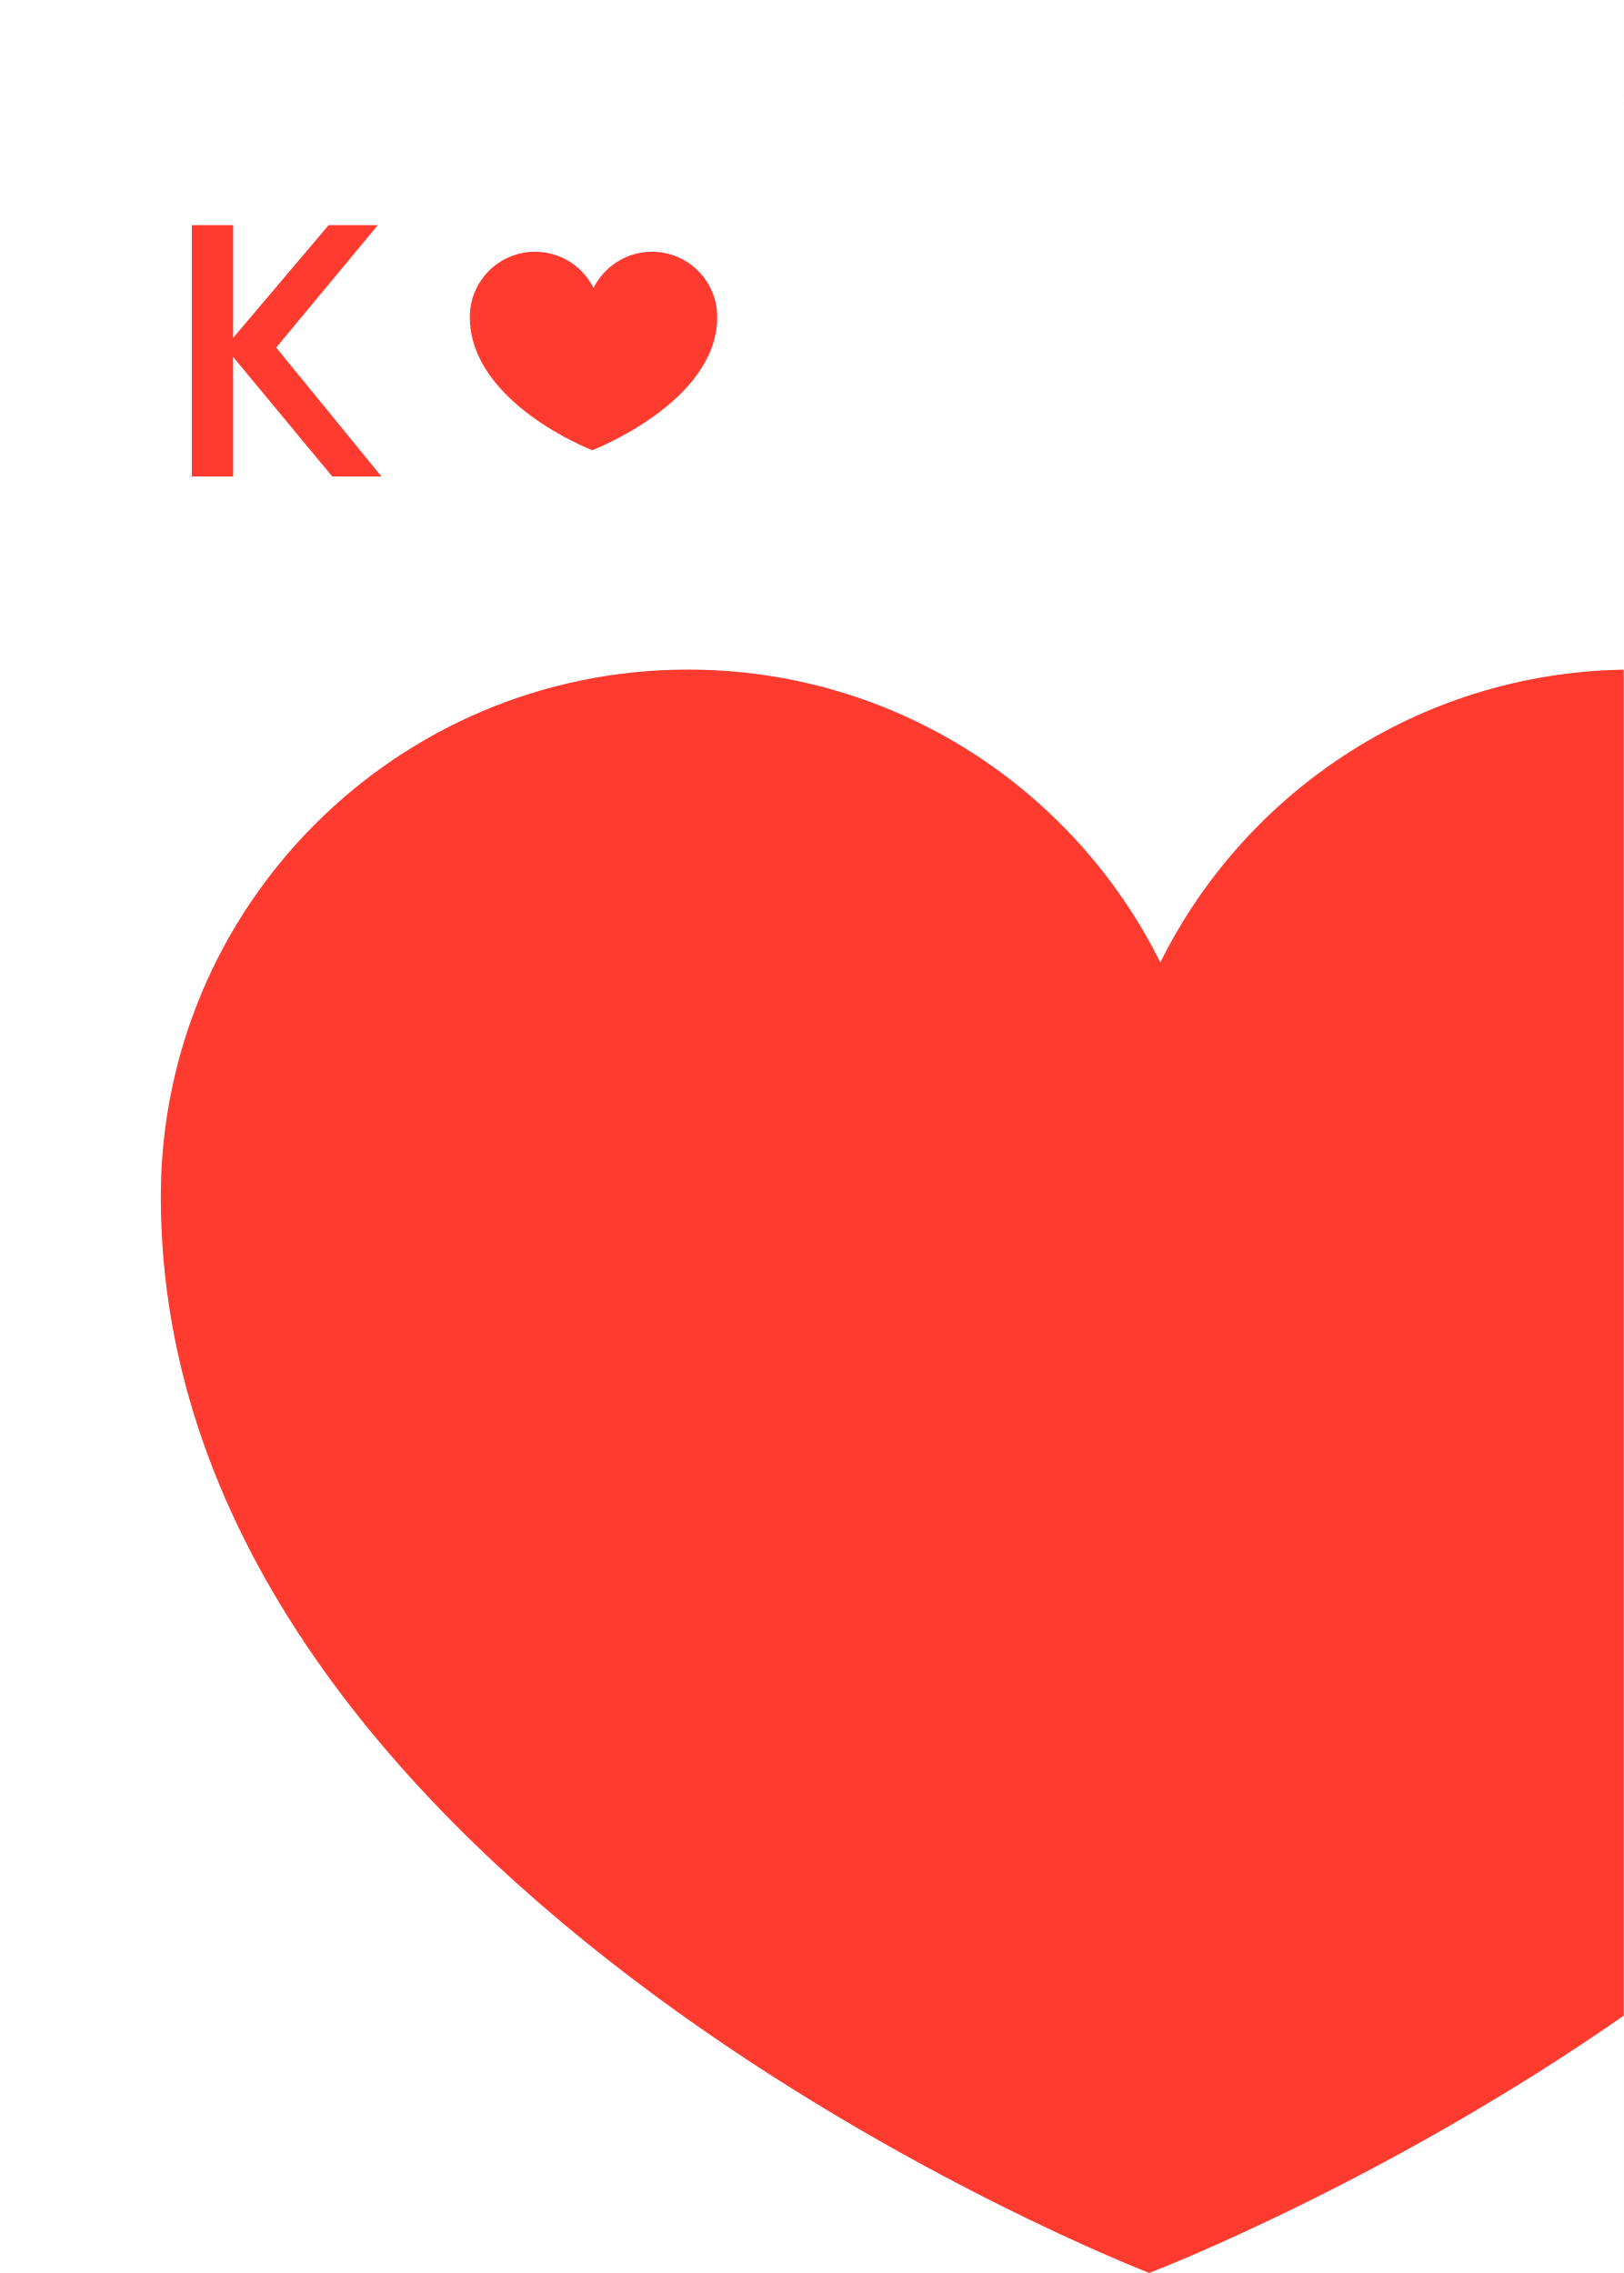
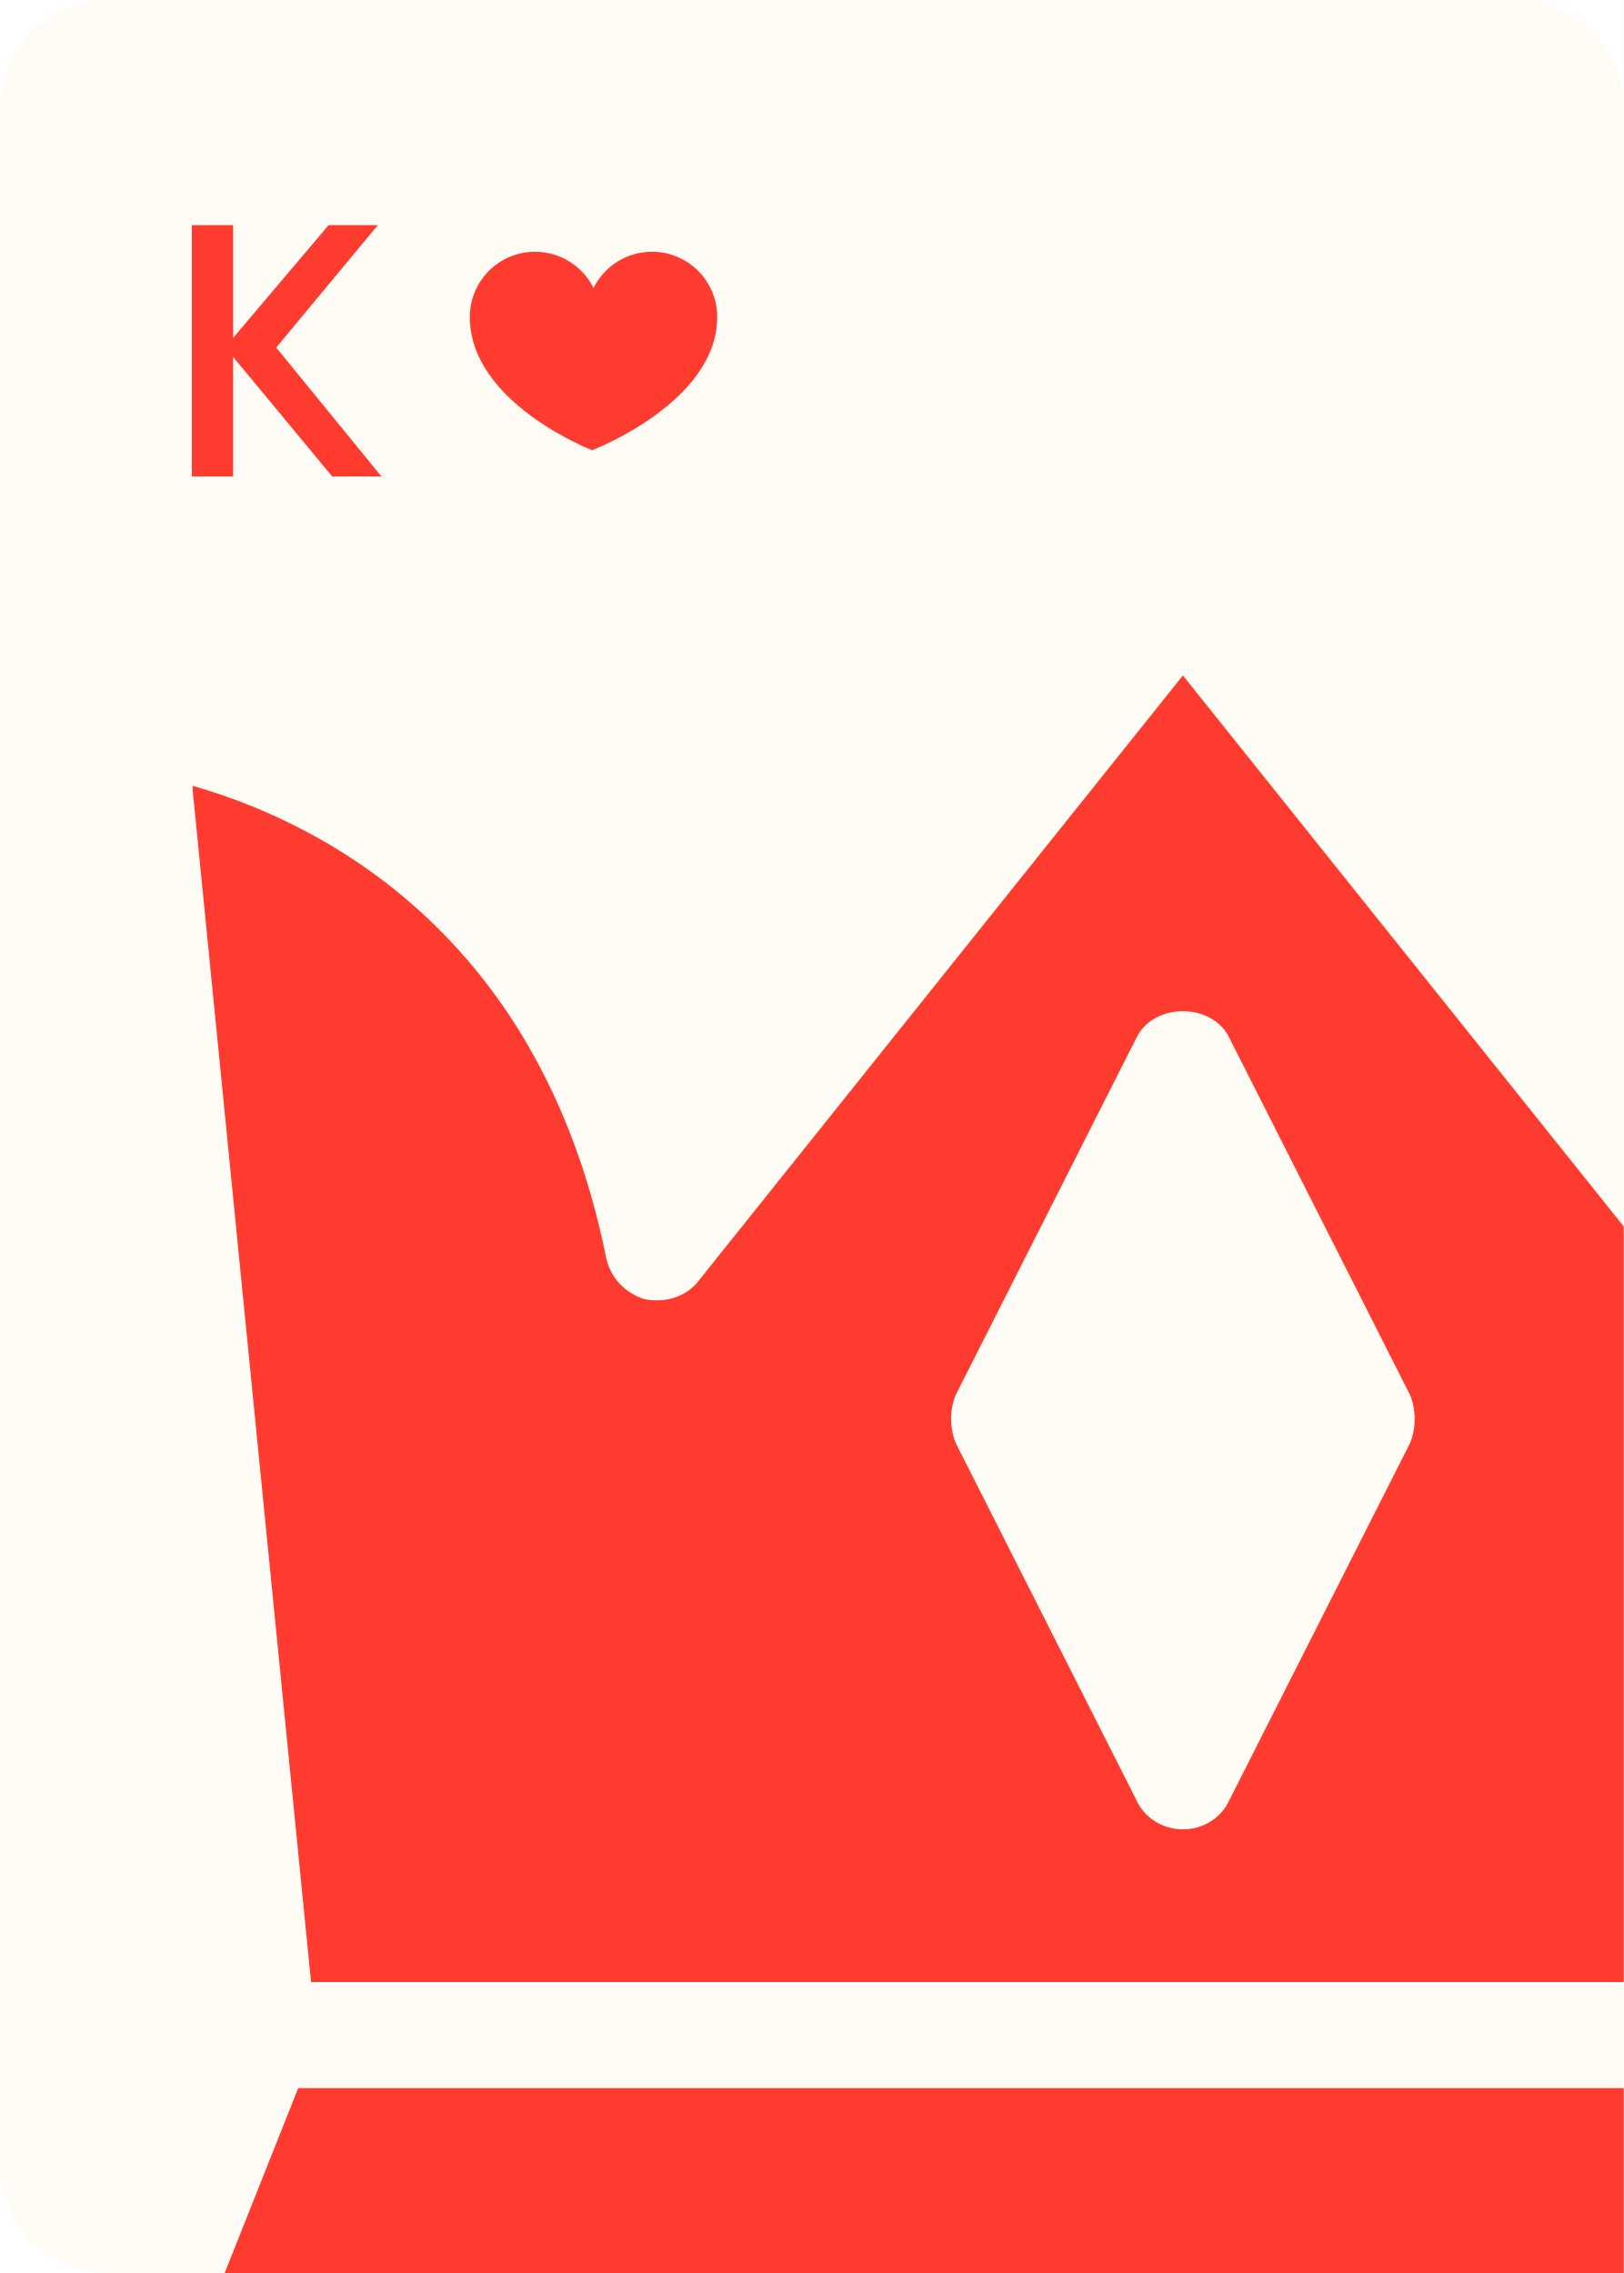
<svg xmlns="http://www.w3.org/2000/svg" width="750" height="1050" viewBox="0 0 750 1050" fill="none">
  <g clip-path="url(#clip0_63_6753)">
    <rect width="750" height="1050" fill="white" />
-     <path d="M0 50C0 22.386 22.386 0 50 0H700C727.614 0 750 22.386 750 50V1000C750 1027.61 727.614 1050 700 1050H50C22.386 1050 0 1027.61 0 1000V50Z" fill="white" />
-     <path d="M997.563 552.826C997.563 418.335 888.545 309.317 754.095 309.317C658.455 309.317 575.764 364.42 535.945 444.584C496.042 364.406 413.42 309.317 317.755 309.317C183.32 309.317 74.276 418.335 74.276 552.826C74.276 874.115 530.843 1049.97 530.843 1049.97C530.858 1049.95 997.563 871.878 997.563 552.826Z" fill="#FF3B30" />
+     <path d="M0 50C0 22.386 22.386 0 50 0H700C727.614 0 750 22.386 750 50V1000C750 1027.61 727.614 1050 700 1050H50C22.386 1050 0 1027.61 0 1000V50Z" fill="#FFFCF5" />
    <path d="M176.173 220.1L127.577 160.557L174.514 104H151.792L107.674 156.079V104H88.6V220.1H107.674V164.87L153.45 220.1H176.173Z" fill="#FF3B30" />
    <path d="M331.282 146.433C331.282 129.787 317.788 116.293 301.147 116.293C289.309 116.293 279.074 123.113 274.146 133.035C269.206 123.111 258.98 116.293 247.139 116.293C230.5 116.293 217.003 129.787 217.003 146.433C217.003 186.2 273.514 207.966 273.514 207.966C273.516 207.964 331.282 185.923 331.282 146.433Z" fill="#FF3B30" />
+     <g clip-path="url(#clip1_63_6753)">
+       <path d="M812.908 580.535C810.94 590.334 804.094 597.202 795.28 600.133C785.481 602.101 775.682 599.148 769.798 591.318L546.378 312.034L322.98 591.296C317.096 599.126 307.297 602.079 297.499 600.11C288.684 597.179 281.816 590.312 279.87 580.513C248.506 425.705 140.718 377.669 88.796 362.972L143.673 915.61H949.123L1004 362.972C952.032 376.707 844.248 424.714 812.904 580.53L812.908 580.535ZM651.23 666.752L567.942 831.359C564.027 840.173 555.212 845.072 546.376 845.072C537.561 845.072 528.747 840.173 524.81 831.359L441.521 666.752C438.59 659.884 438.59 651.07 441.521 644.224L524.81 479.618C532.64 462.951 560.089 462.951 567.919 479.618L651.208 644.224C654.161 651.071 654.161 659.885 651.23 666.752Z" fill="#FF3B30" />
+       <path d="M137.754 964.588L97.597 1065.53H995.154L954.997 964.588H137.754Z" fill="#FF3B30" />
+     </g>
  </g>
  <defs>
    <clipPath id="clip0_63_6753">
      <rect width="750" height="1050" fill="white" />
    </clipPath>
+     <clipPath id="clip1_63_6753">
+       <rect width="915" height="915" fill="white" transform="translate(89 230)" />
+     </clipPath>
  </defs>
</svg>
